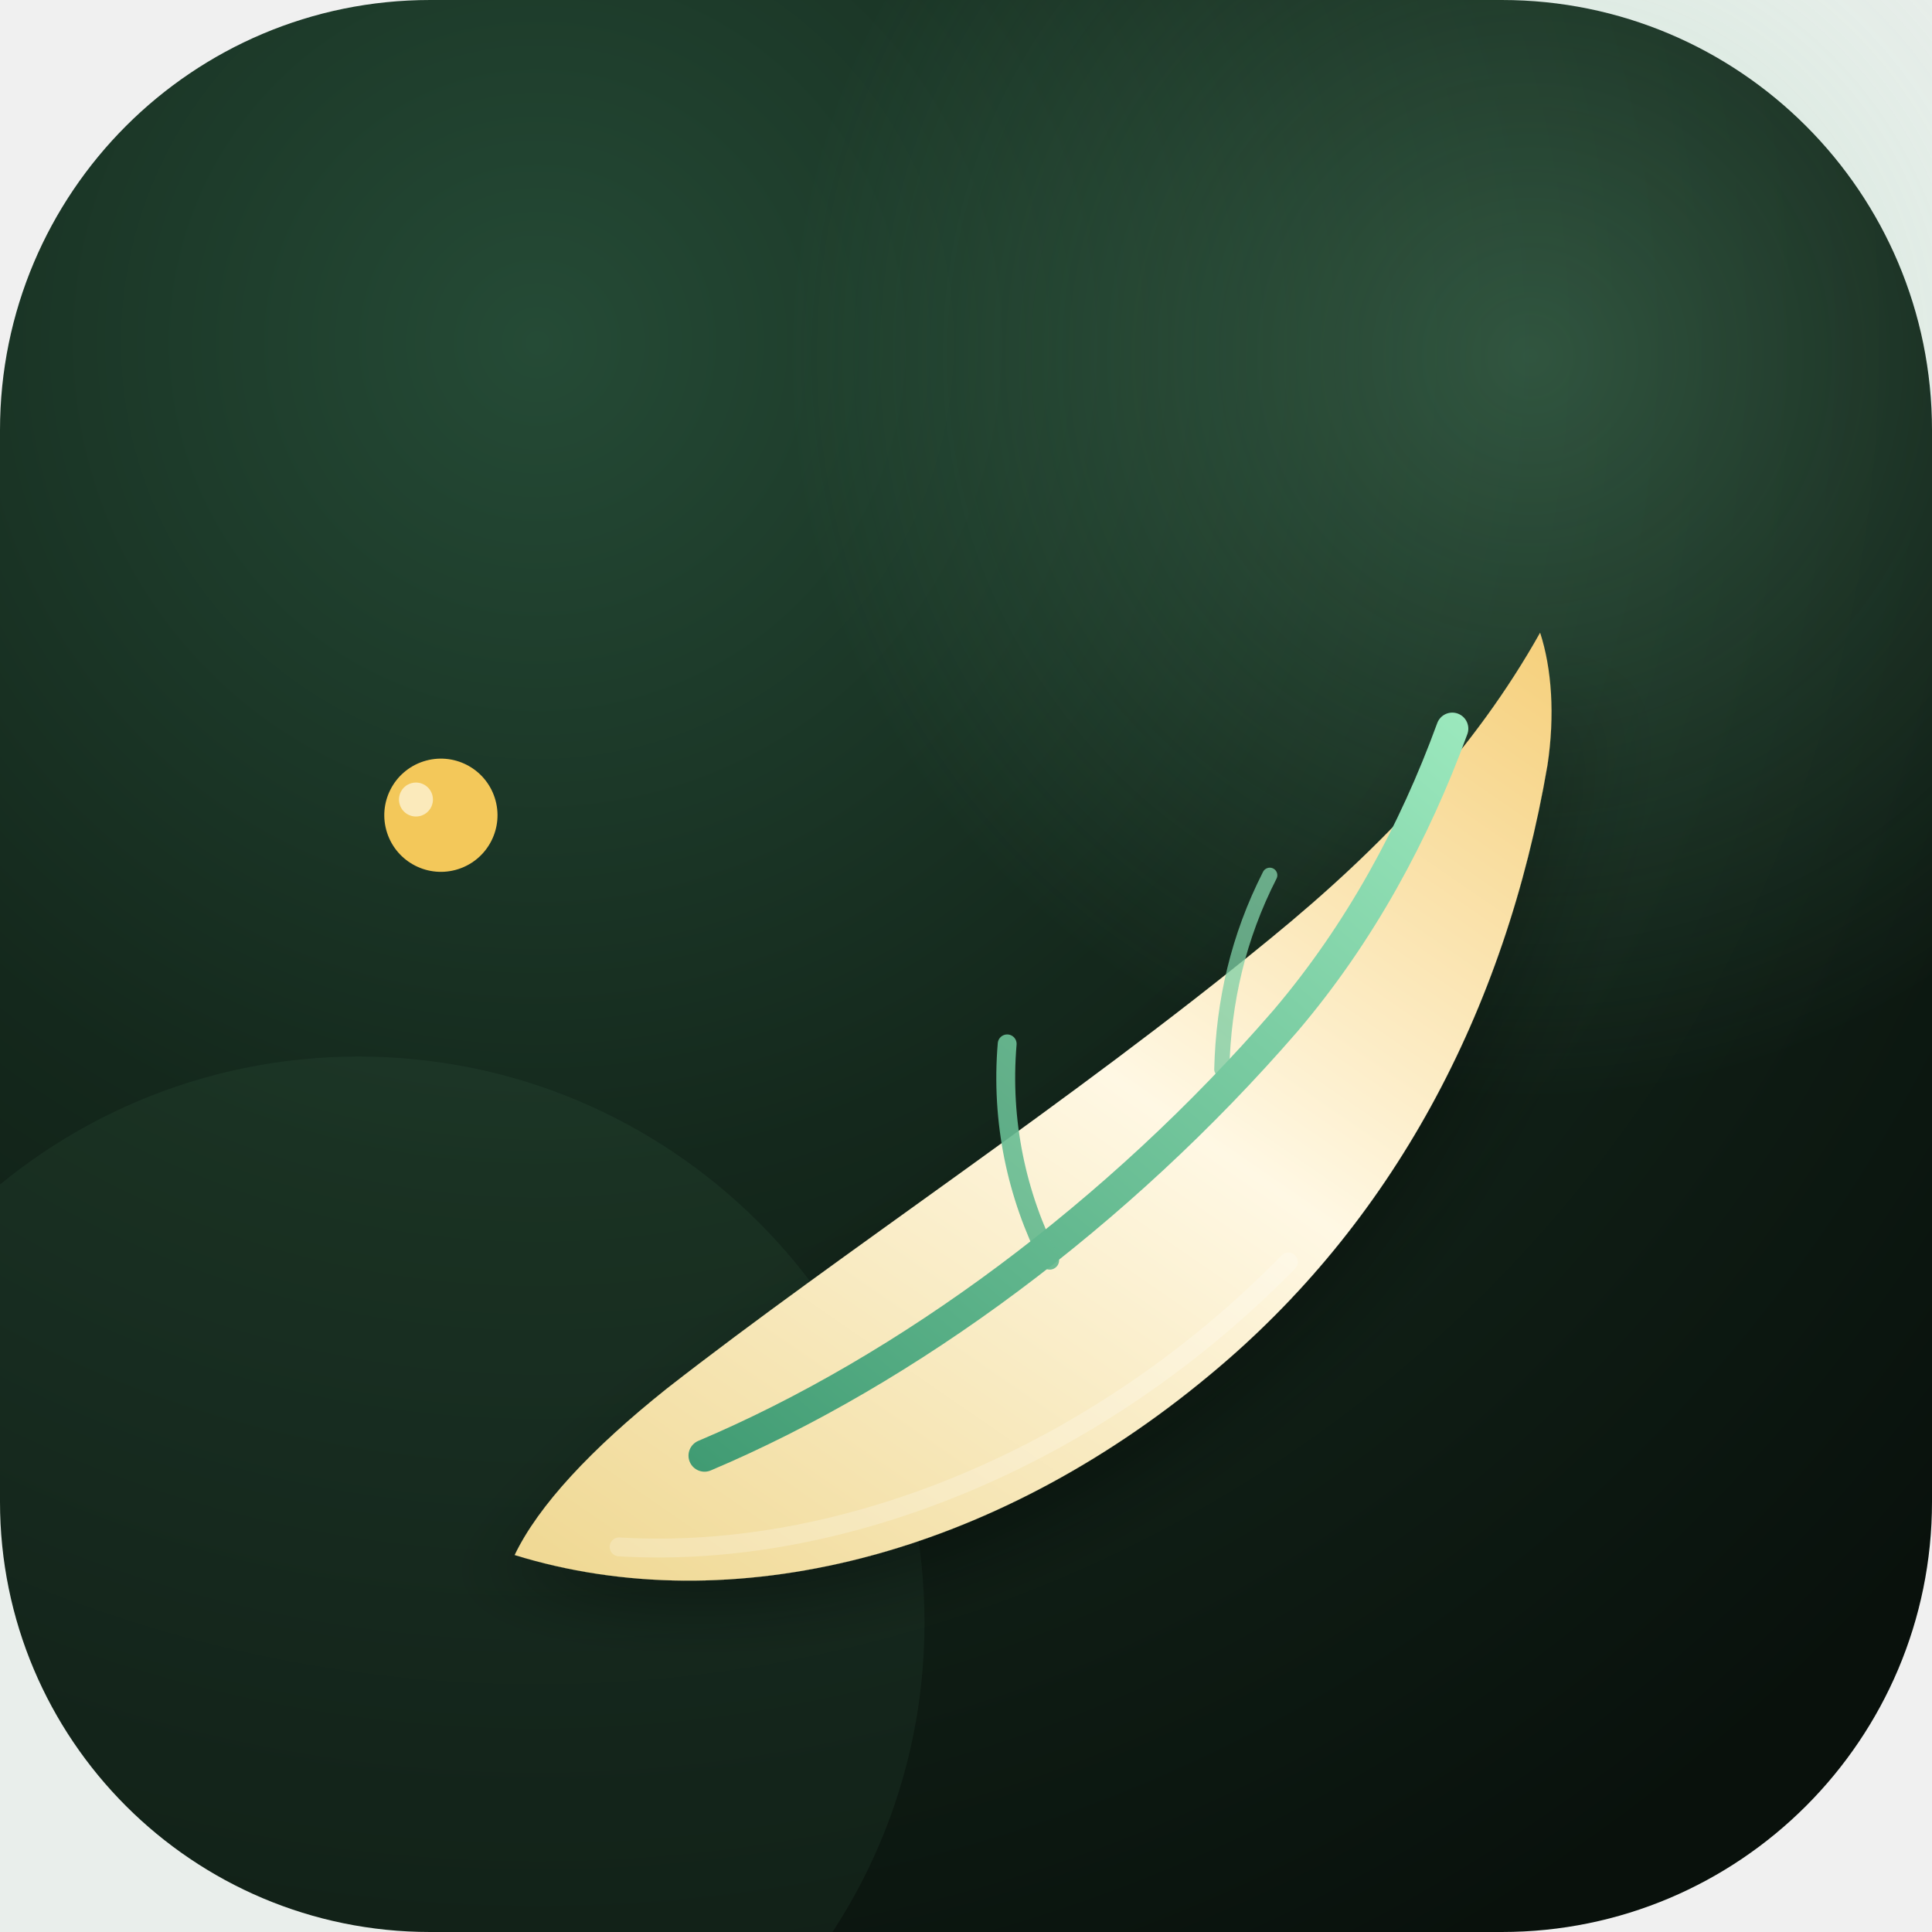
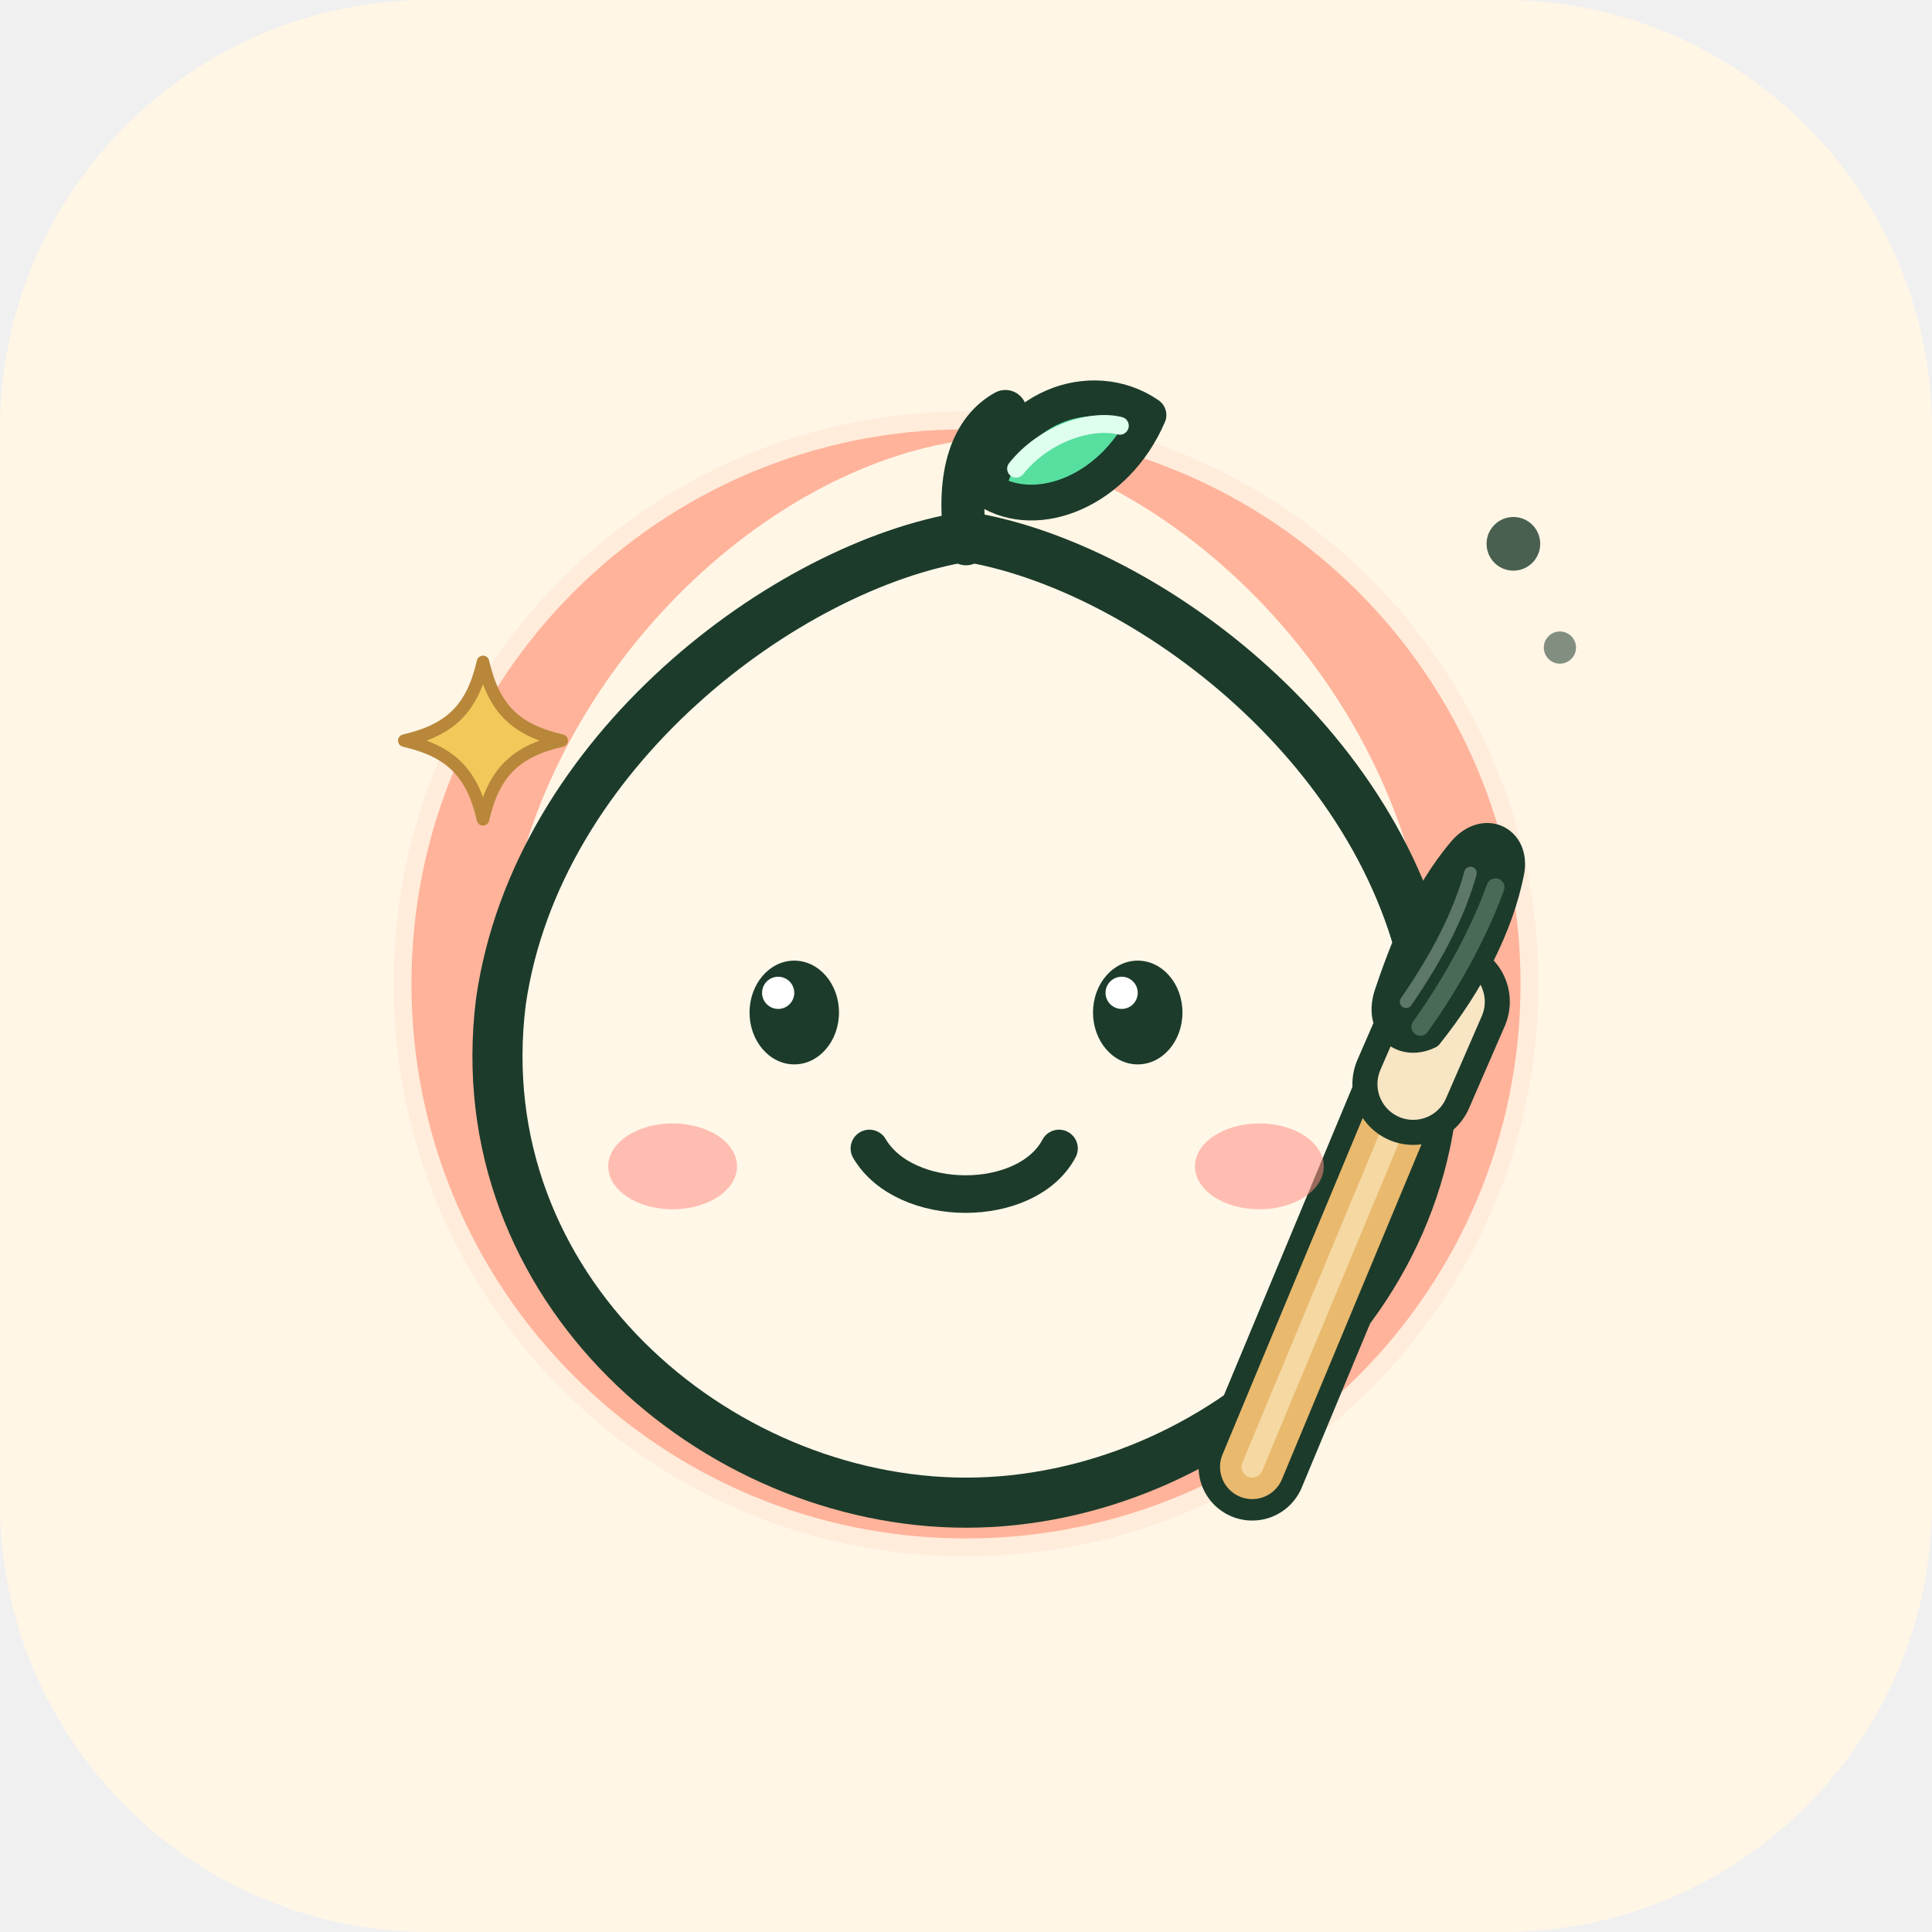
- <svg xmlns="http://www.w3.org/2000/svg" width="1024" height="1024" viewBox="0 0 1024 1024" role="img" aria-label="Bihua ink-leaf app icon">
-   <defs>
-     <radialGradient id="bg" cx="28%" cy="18%" r="95%">
-       <stop offset="0" stop-color="#254b36" />
-       <stop offset="0.45" stop-color="#14281c" />
-       <stop offset="1" stop-color="#09110c" />
-     </radialGradient>
-     <linearGradient id="ink" x1="220" y1="760" x2="820" y2="300" gradientUnits="userSpaceOnUse">
-       <stop offset="0" stop-color="#f0d995" />
-       <stop offset="0.5" stop-color="#fff8e4" />
-       <stop offset="1" stop-color="#f4c96a" />
-     </linearGradient>
-     <linearGradient id="vein" x1="280" y1="740" x2="780" y2="430" gradientUnits="userSpaceOnUse">
-       <stop offset="0" stop-color="#3d9870" />
-       <stop offset="1" stop-color="#9be8bd" />
-     </linearGradient>
-     <radialGradient id="glow" cx="50%" cy="50%" r="50%">
-       <stop offset="0" stop-color="#7fd3a1" stop-opacity="0.28" />
-       <stop offset="1" stop-color="#7fd3a1" stop-opacity="0" />
-     </radialGradient>
-     <filter id="soft" x="-20%" y="-20%" width="140%" height="140%">
-       <feDropShadow dx="0" dy="18" stdDeviation="22" flood-color="#000" flood-opacity="0.28" />
-     </filter>
-   </defs>
-   <rect width="1024" height="1024" rx="228" fill="url(#bg)" />
-   <circle cx="810" cy="190" r="390" fill="url(#glow)" />
-   <circle cx="190" cy="860" r="300" fill="#7fd3a1" opacity="0.06" />
-   <g transform="rotate(-18 512 512)">
-     <g filter="url(#soft)">
-       <path d="M188 735 C286 804 428 814 568 758 C684 712 776 624 838 506 C850 482 856 458 856 438 C804 486 742 520 670 548 C542 598 402 636 292 676 C244 694 208 714 188 735 Z" fill="url(#ink)" />
-       <path d="M242 748 C354 792 500 780 626 714" fill="none" stroke="#ffffff" stroke-opacity="0.22" stroke-width="10" stroke-linecap="round" />
-     </g>
-     <path d="M300 716 C416 706 548 662 664 592 C716 560 760 518 796 472" fill="none" stroke="url(#vein)" stroke-width="17" stroke-linecap="round" />
-     <path d="M506 674 C500 636 504 596 520 558" fill="none" stroke="url(#vein)" stroke-width="10" stroke-linecap="round" opacity="0.9" />
-     <path d="M624 606 C636 572 654 542 680 516" fill="none" stroke="url(#vein)" stroke-width="8" stroke-linecap="round" opacity="0.75" />
-     <circle cx="272" cy="350" r="30" fill="#f3c85a" />
-     <circle cx="262" cy="338" r="9" fill="#fff8e4" opacity="0.7" />
-   </g>
+ <svg xmlns="http://www.w3.org/2000/svg" width="1024" height="1024" viewBox="0 0 108 108" role="img" aria-label="Bihua mascot app icon">
+   <rect width="108" height="108" rx="24" fill="#FFF6E6" />
+   <circle cx="54" cy="55" r="32" fill="#FFB39A" />
+   <circle cx="54" cy="55" r="32" fill="none" stroke="#FFF6E6" stroke-opacity="0.85" stroke-width="2" />
+   <path d="M54 24.6 C66 26.2 79 39 80 54.6 C81 70.4 68.8 84.2 54 84.2 C39.2 84.2 27 70.4 28 54.6 C29 39 42 26.2 54 24.6 Z" fill="#FFF6E6" />
+   <path d="M54 30 C64 31.6 78 42 80 56 C82 72 68 84 54 84 C40 84 26 72 28 56 C30 42 44 31.6 54 30 Z" fill="#FFF7E8" stroke="#1C3B2B" stroke-width="2.8" stroke-linejoin="round" />
+   <path d="M54 30.4 C53.4 26.4 54.4 24 56.2 23" fill="none" stroke="#1C3B2B" stroke-width="2.4" stroke-linecap="round" />
+   <path d="M55.2 27.4 C56.2 22.8 61 21 64.2 23.2 C62.4 27.4 58 29.2 55.2 27.4 Z" fill="#57DFA0" stroke="#1C3B2B" stroke-width="2" stroke-linejoin="round" />
+   <path d="M56.8 26.2 C58.4 24.2 61 23.4 62.6 23.8" fill="none" stroke="#DFFFEE" stroke-width="1" stroke-linecap="round" />
+   <path d="M70 82 L80 58" fill="none" stroke="#1C3B2B" stroke-width="6" stroke-linecap="round" />
+   <path d="M70 82 L80 58" fill="none" stroke="#E9B96E" stroke-width="3.6" stroke-linecap="round" />
+   <path d="M70 82 L80 58" fill="none" stroke="#FFF1CC" stroke-opacity="0.55" stroke-width="1.2" stroke-linecap="round" />
+   <path d="M79 60.6 L81 56" fill="none" stroke="#1C3B2B" stroke-width="6.8" stroke-linecap="round" />
+   <path d="M79 60.6 L81 56" fill="none" stroke="#F7E5C4" stroke-width="4" stroke-linecap="round" />
+   <path d="M80 58 C82.4 55 84 51.8 84.6 48.8 C85 46.8 83 45.8 81.6 47.4 C79.4 50 78.2 53.2 77.4 55.6 C76.8 57.6 78.4 58.8 80 58 Z" fill="#1C3B2B" stroke="#1C3B2B" stroke-width="1.2" stroke-linejoin="round" />
+   <path d="M79.4 57.4 C81.4 54.6 82.8 51.8 83.6 49.6" fill="none" stroke="#4A6A58" stroke-width="1" stroke-linecap="round" />
+   <path d="M78.6 56 C80.4 53.4 81.6 51 82.2 48.8" fill="none" stroke="#D8E9DD" stroke-opacity="0.35" stroke-width="0.7" stroke-linecap="round" />
+   <ellipse cx="44.4" cy="56.6" rx="2.5" ry="2.9" fill="#1C3B2B" />
+   <ellipse cx="63.6" cy="56.6" rx="2.5" ry="2.9" fill="#1C3B2B" />
+   <circle cx="43.5" cy="55.5" r="0.9" fill="#FFFFFF" />
+   <circle cx="62.7" cy="55.5" r="0.9" fill="#FFFFFF" />
+   <ellipse cx="37.6" cy="65.2" rx="3.6" ry="2.4" fill="#FF8E84" opacity="0.55" />
+   <ellipse cx="70.4" cy="65.2" rx="3.6" ry="2.4" fill="#FF8E84" opacity="0.55" />
+   <path d="M48.6 64.2 C50.6 67.6 57.4 67.6 59.2 64.2" fill="none" stroke="#1C3B2B" stroke-width="2.1" stroke-linecap="round" />
+   <path d="M27 37 C27.6 39.6 28.8 40.8 31.4 41.4 C28.8 42 27.6 43.2 27 45.8 C26.4 43.2 25.2 42 22.6 41.4 C25.2 40.8 26.4 39.6 27 37 Z" fill="#F3C85A" stroke="#B8873A" stroke-width="0.7" stroke-linejoin="round" />
+   <circle cx="84.6" cy="30.4" r="1.5" fill="#1C3B2B" opacity="0.8" />
+   <circle cx="87.2" cy="36.2" r="0.9" fill="#1C3B2B" opacity="0.55" />
</svg>
